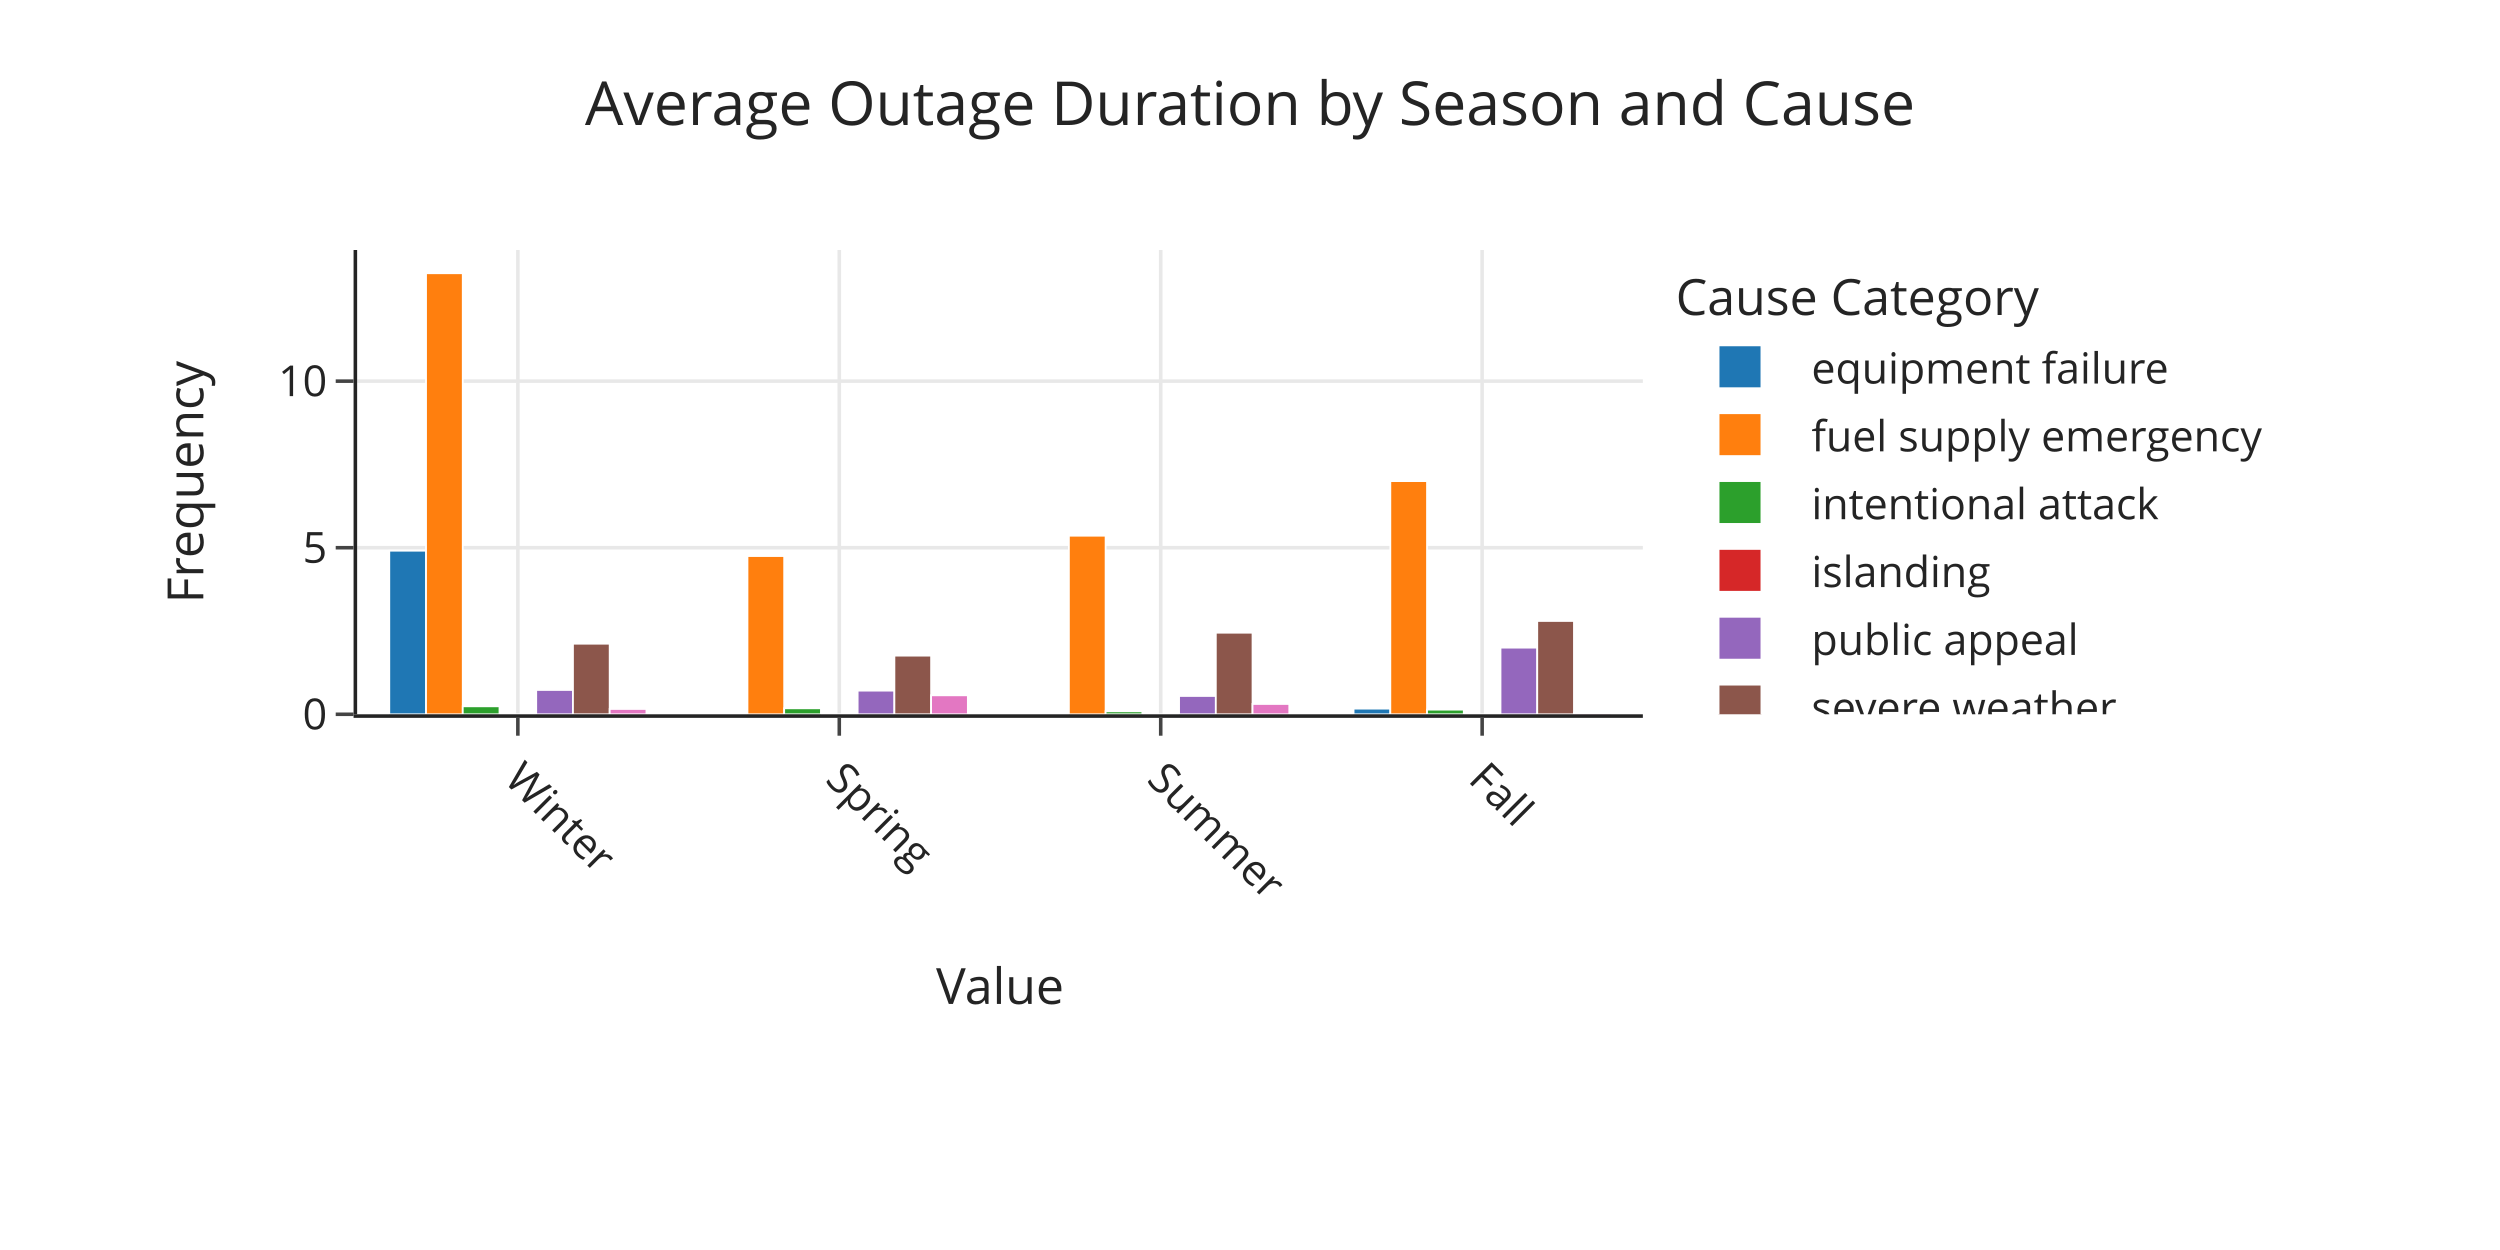
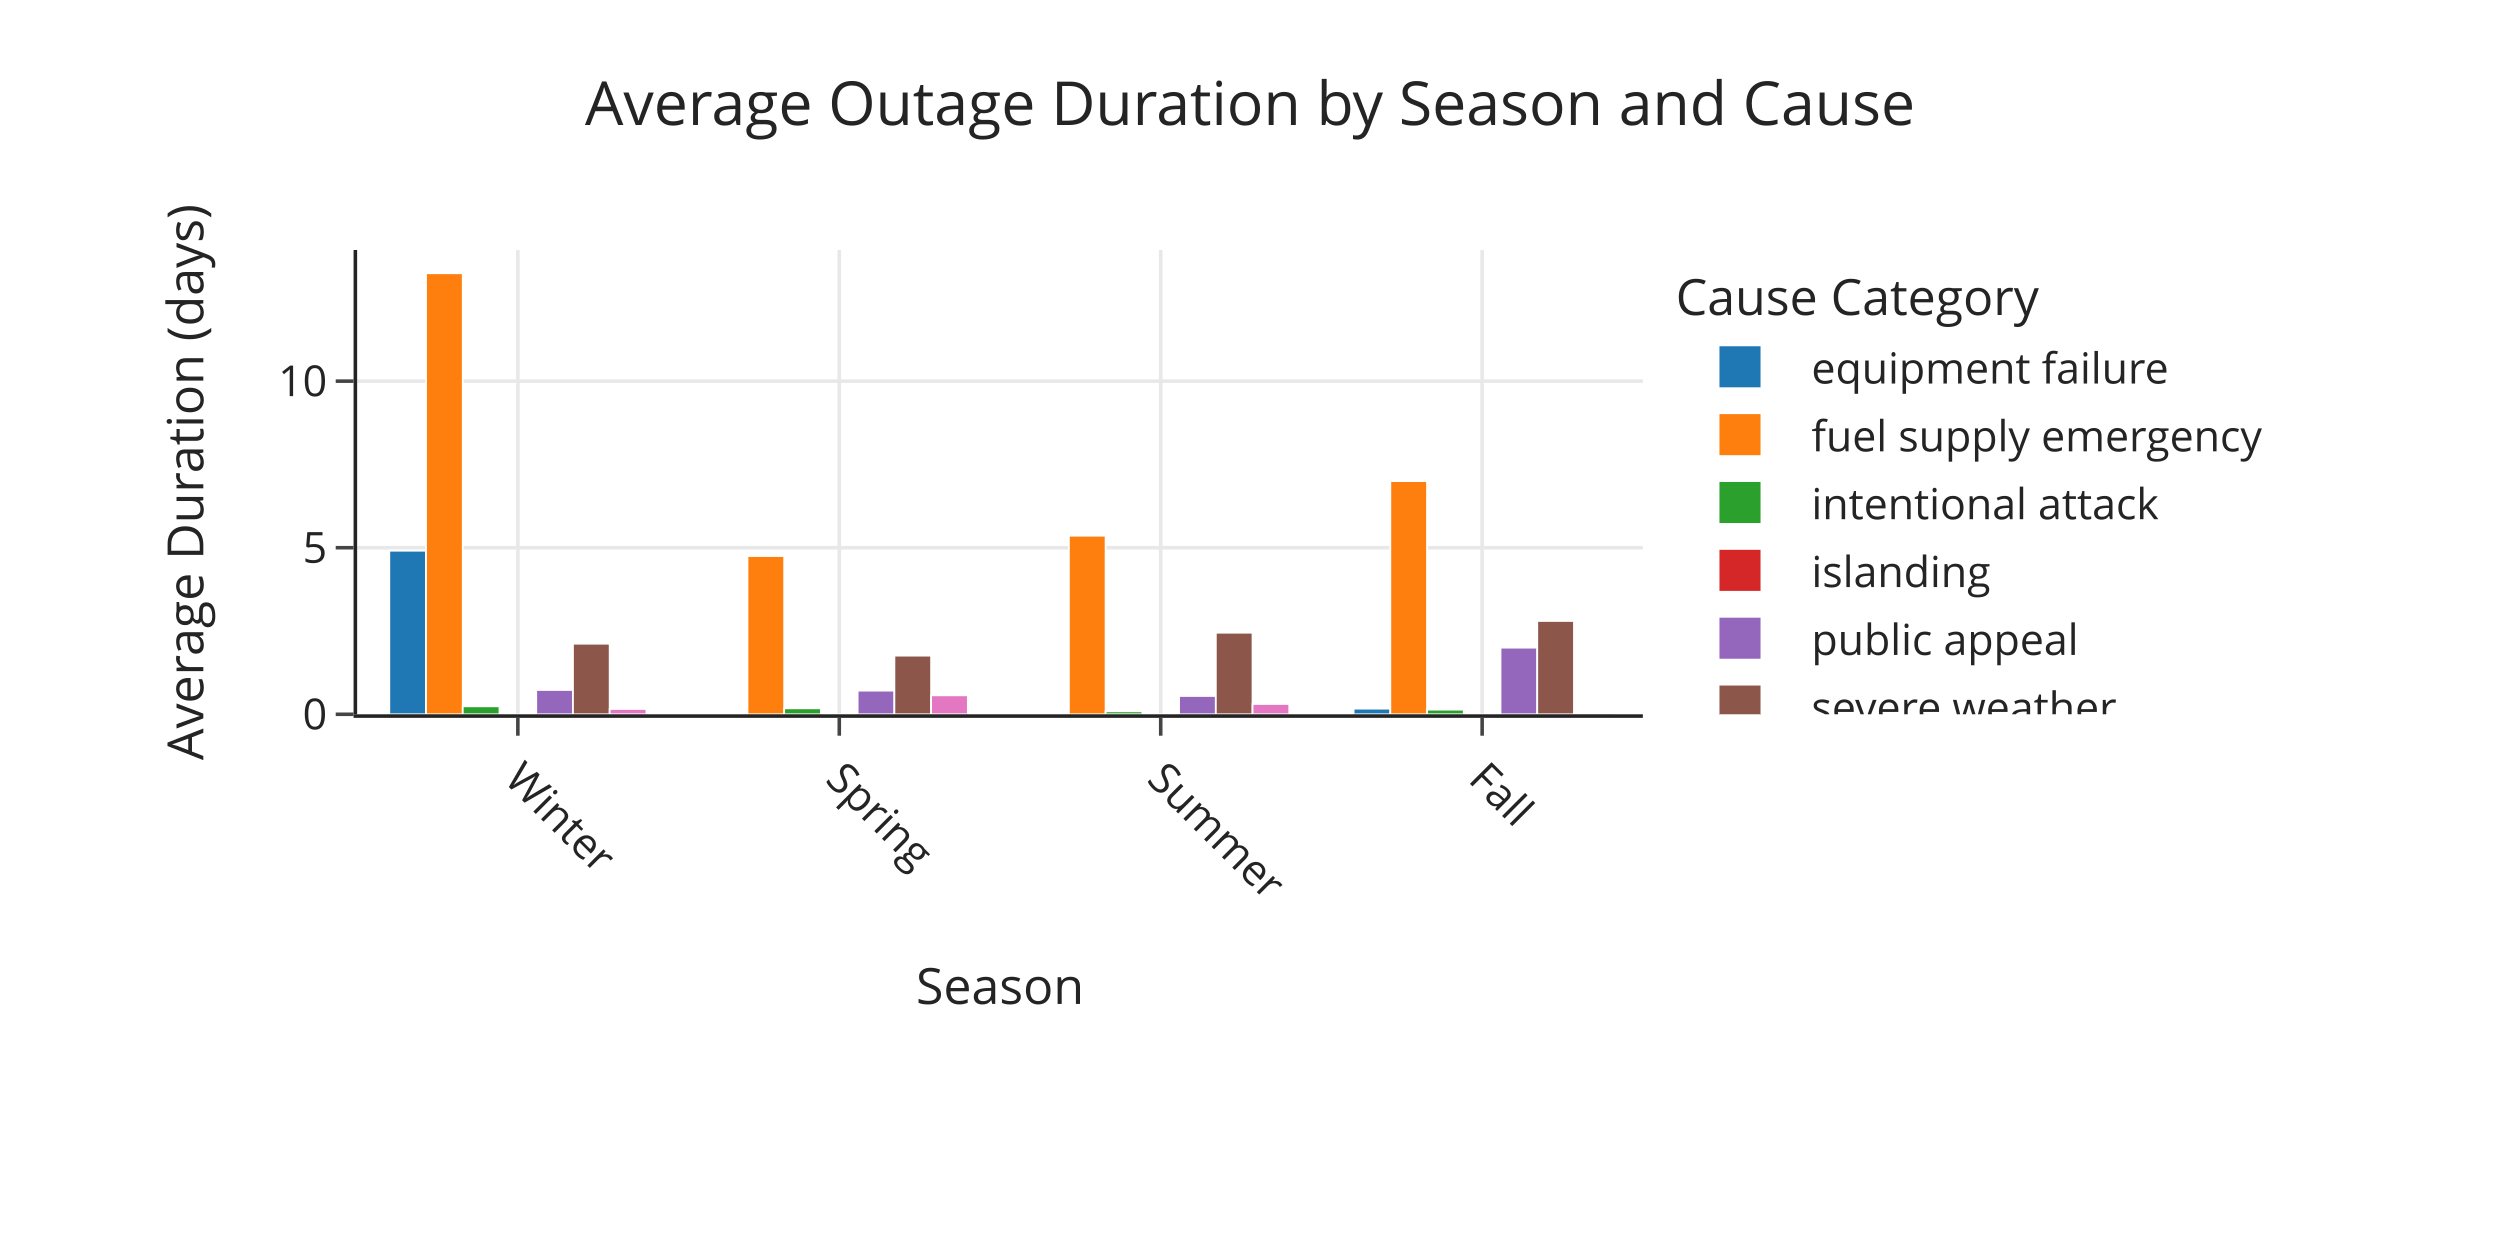
<svg xmlns="http://www.w3.org/2000/svg" class="main-svg" width="700" height="350" style="" viewBox="0 0 700 350">
  <rect x="0" y="0" width="700" height="350" style="fill: rgb(255, 255, 255); fill-opacity: 1;" />
-   <defs id="defs-069bf6">
+   <defs id="defs-f87c6f">
    <g class="clips">
-       <clipPath id="clip069bf6xyplot" class="plotclip">
+       <clipPath id="clipf87c6fxyplot" class="plotclip">
        <rect width="360" height="130" />
      </clipPath>
-       <clipPath class="axesclip" id="clip069bf6x">
+       <clipPath class="axesclip" id="clipf87c6fx">
        <rect x="100" y="0" width="360" height="350" />
      </clipPath>
-       <clipPath class="axesclip" id="clip069bf6y">
+       <clipPath class="axesclip" id="clipf87c6fy">
        <rect x="0" y="70" width="700" height="130" />
      </clipPath>
-       <clipPath class="axesclip" id="clip069bf6xy">
+       <clipPath class="axesclip" id="clipf87c6fxy">
        <rect x="100" y="70" width="360" height="130" />
      </clipPath>
    </g>
    <g class="gradients" />
    <g class="patterns" />
  </defs>
  <g class="bglayer" />
  <g class="layer-below">
    <g class="imagelayer" />
    <g class="shapelayer" />
  </g>
  <g class="cartesianlayer">
    <g class="subplot xy">
      <g class="layer-subplot">
        <g class="shapelayer" />
        <g class="imagelayer" />
      </g>
      <g class="minor-gridlayer">
        <g class="x" />
        <g class="y" />
      </g>
      <g class="gridlayer">
        <g class="x">
          <path class="xgrid crisp" transform="translate(145,0)" d="M0,70v130" style="stroke: rgb(232, 232, 232); stroke-opacity: 1; stroke-width: 1px;" />
          <path class="xgrid crisp" transform="translate(235,0)" d="M0,70v130" style="stroke: rgb(232, 232, 232); stroke-opacity: 1; stroke-width: 1px;" />
          <path class="xgrid crisp" transform="translate(325,0)" d="M0,70v130" style="stroke: rgb(232, 232, 232); stroke-opacity: 1; stroke-width: 1px;" />
          <path class="xgrid crisp" transform="translate(415,0)" d="M0,70v130" style="stroke: rgb(232, 232, 232); stroke-opacity: 1; stroke-width: 1px;" />
        </g>
        <g class="y">
          <path class="ygrid crisp" transform="translate(0,153.36)" d="M100,0h360" style="stroke: rgb(232, 232, 232); stroke-opacity: 1; stroke-width: 1px;" />
          <path class="ygrid crisp" transform="translate(0,106.72)" d="M100,0h360" style="stroke: rgb(232, 232, 232); stroke-opacity: 1; stroke-width: 1px;" />
        </g>
      </g>
      <g class="zerolinelayer" />
      <g class="layer-between">
        <g class="shapelayer" />
        <g class="imagelayer" />
      </g>
      <path class="xlines-below" />
      <path class="ylines-below" />
      <g class="overlines-below" />
      <g class="xaxislayer-below" />
      <g class="yaxislayer-below" />
      <g class="overaxes-below" />
      <g class="overplot">
-         <g class="xy" transform="translate(100,70)" clip-path="url(#clip069bf6xyplot)">
+         <g class="xy" transform="translate(100,70)" clip-path="url(#clipf87c6fxyplot)">
          <g class="barlayer mlayer">
            <g class="trace bars" style="opacity: 1;">
              <g class="points">
                <g class="point">
                  <path d="M9,130V84.2H19.29V130Z" style="vector-effect: none; opacity: 1; stroke-width: 0.5px; fill: rgb(31, 119, 180); fill-opacity: 1; stroke: rgb(255, 255, 255); stroke-opacity: 1;" />
                </g>
                <g class="point">
                  <path d="M99,130V130H109.29V130Z" style="vector-effect: none; opacity: 1; stroke-width: 0.5px; fill: rgb(31, 119, 180); fill-opacity: 1; stroke: rgb(255, 255, 255); stroke-opacity: 1;" />
                </g>
                <g class="point">
                  <path d="M189,130V130H199.29V130Z" style="vector-effect: none; opacity: 1; stroke-width: 0.5px; fill: rgb(31, 119, 180); fill-opacity: 1; stroke: rgb(255, 255, 255); stroke-opacity: 1;" />
                </g>
                <g class="point">
                  <path d="M279,130V128.41H289.29V130Z" style="vector-effect: none; opacity: 1; stroke-width: 0.5px; fill: rgb(31, 119, 180); fill-opacity: 1; stroke: rgb(255, 255, 255); stroke-opacity: 1;" />
                </g>
              </g>
            </g>
            <g class="trace bars" style="opacity: 1;">
              <g class="points">
                <g class="point">
                  <path d="M19.29,130V6.5H29.57V130Z" style="vector-effect: none; opacity: 1; stroke-width: 0.5px; fill: rgb(255, 127, 14); fill-opacity: 1; stroke: rgb(255, 255, 255); stroke-opacity: 1;" />
                </g>
                <g class="point">
                  <path d="M109.29,130V85.69H119.57V130Z" style="vector-effect: none; opacity: 1; stroke-width: 0.5px; fill: rgb(255, 127, 14); fill-opacity: 1; stroke: rgb(255, 255, 255); stroke-opacity: 1;" />
                </g>
                <g class="point">
                  <path d="M199.29,130V80H209.57V130Z" style="vector-effect: none; opacity: 1; stroke-width: 0.5px; fill: rgb(255, 127, 14); fill-opacity: 1; stroke: rgb(255, 255, 255); stroke-opacity: 1;" />
                </g>
                <g class="point">
                  <path d="M289.29,130V64.71H299.57V130Z" style="vector-effect: none; opacity: 1; stroke-width: 0.5px; fill: rgb(255, 127, 14); fill-opacity: 1; stroke: rgb(255, 255, 255); stroke-opacity: 1;" />
                </g>
              </g>
            </g>
            <g class="trace bars" style="opacity: 1;">
              <g class="points">
                <g class="point">
                  <path d="M29.57,130V127.76H39.86V130Z" style="vector-effect: none; opacity: 1; stroke-width: 0.5px; fill: rgb(44, 160, 44); fill-opacity: 1; stroke: rgb(255, 255, 255); stroke-opacity: 1;" />
                </g>
                <g class="point">
                  <path d="M119.57,130V128.32H129.86V130Z" style="vector-effect: none; opacity: 1; stroke-width: 0.5px; fill: rgb(44, 160, 44); fill-opacity: 1; stroke: rgb(255, 255, 255); stroke-opacity: 1;" />
                </g>
                <g class="point">
                  <path d="M209.57,130V129.16H219.86V130Z" style="vector-effect: none; opacity: 1; stroke-width: 0.5px; fill: rgb(44, 160, 44); fill-opacity: 1; stroke: rgb(255, 255, 255); stroke-opacity: 1;" />
                </g>
                <g class="point">
                  <path d="M299.57,130V128.69H309.86V130Z" style="vector-effect: none; opacity: 1; stroke-width: 0.5px; fill: rgb(44, 160, 44); fill-opacity: 1; stroke: rgb(255, 255, 255); stroke-opacity: 1;" />
                </g>
              </g>
            </g>
            <g class="trace bars" style="opacity: 1;">
              <g class="points">
                <g class="point">
                  <path d="M39.86,130V130H50.14V130Z" style="vector-effect: none; opacity: 1; stroke-width: 0.5px; fill: rgb(214, 39, 40); fill-opacity: 1; stroke: rgb(255, 255, 255); stroke-opacity: 1;" />
                </g>
                <g class="point">
                  <path d="M129.86,130V130H140.14V130Z" style="vector-effect: none; opacity: 1; stroke-width: 0.5px; fill: rgb(214, 39, 40); fill-opacity: 1; stroke: rgb(255, 255, 255); stroke-opacity: 1;" />
                </g>
                <g class="point">
                  <path d="M219.86,130V130H230.14V130Z" style="vector-effect: none; opacity: 1; stroke-width: 0.5px; fill: rgb(214, 39, 40); fill-opacity: 1; stroke: rgb(255, 255, 255); stroke-opacity: 1;" />
                </g>
                <g class="point">
                  <path d="M309.86,130V130H320.14V130Z" style="vector-effect: none; opacity: 1; stroke-width: 0.5px; fill: rgb(214, 39, 40); fill-opacity: 1; stroke: rgb(255, 255, 255); stroke-opacity: 1;" />
                </g>
              </g>
            </g>
            <g class="trace bars" style="opacity: 1;">
              <g class="points">
                <g class="point">
                  <path d="M50.14,130V123.19H60.43V130Z" style="vector-effect: none; opacity: 1; stroke-width: 0.5px; fill: rgb(148, 103, 189); fill-opacity: 1; stroke: rgb(255, 255, 255); stroke-opacity: 1;" />
                </g>
                <g class="point">
                  <path d="M140.14,130V123.38H150.43V130Z" style="vector-effect: none; opacity: 1; stroke-width: 0.5px; fill: rgb(148, 103, 189); fill-opacity: 1; stroke: rgb(255, 255, 255); stroke-opacity: 1;" />
                </g>
                <g class="point">
                  <path d="M230.14,130V124.87H240.43V130Z" style="vector-effect: none; opacity: 1; stroke-width: 0.5px; fill: rgb(148, 103, 189); fill-opacity: 1; stroke: rgb(255, 255, 255); stroke-opacity: 1;" />
                </g>
                <g class="point">
                  <path d="M320.14,130V111.34H330.43V130Z" style="vector-effect: none; opacity: 1; stroke-width: 0.5px; fill: rgb(148, 103, 189); fill-opacity: 1; stroke: rgb(255, 255, 255); stroke-opacity: 1;" />
                </g>
              </g>
            </g>
            <g class="trace bars" style="opacity: 1;">
              <g class="points">
                <g class="point">
                  <path d="M60.43,130V110.23H70.71V130Z" style="vector-effect: none; opacity: 1; stroke-width: 0.5px; fill: rgb(140, 86, 75); fill-opacity: 1; stroke: rgb(255, 255, 255); stroke-opacity: 1;" />
                </g>
                <g class="point">
                  <path d="M150.43,130V113.58H160.71V130Z" style="vector-effect: none; opacity: 1; stroke-width: 0.5px; fill: rgb(140, 86, 75); fill-opacity: 1; stroke: rgb(255, 255, 255); stroke-opacity: 1;" />
                </g>
                <g class="point">
                  <path d="M240.43,130V107.15H250.71V130Z" style="vector-effect: none; opacity: 1; stroke-width: 0.5px; fill: rgb(140, 86, 75); fill-opacity: 1; stroke: rgb(255, 255, 255); stroke-opacity: 1;" />
                </g>
                <g class="point">
                  <path d="M330.43,130V103.88H340.71V130Z" style="vector-effect: none; opacity: 1; stroke-width: 0.5px; fill: rgb(140, 86, 75); fill-opacity: 1; stroke: rgb(255, 255, 255); stroke-opacity: 1;" />
                </g>
              </g>
            </g>
            <g class="trace bars" style="opacity: 1;">
              <g class="points">
                <g class="point">
                  <path d="M70.71,130V128.51H81V130Z" style="vector-effect: none; opacity: 1; stroke-width: 0.5px; fill: rgb(227, 119, 194); fill-opacity: 1; stroke: rgb(255, 255, 255); stroke-opacity: 1;" />
                </g>
                <g class="point">
                  <path d="M160.71,130V124.68H171V130Z" style="vector-effect: none; opacity: 1; stroke-width: 0.5px; fill: rgb(227, 119, 194); fill-opacity: 1; stroke: rgb(255, 255, 255); stroke-opacity: 1;" />
                </g>
                <g class="point">
                  <path d="M250.71,130V127.11H261V130Z" style="vector-effect: none; opacity: 1; stroke-width: 0.5px; fill: rgb(227, 119, 194); fill-opacity: 1; stroke: rgb(255, 255, 255); stroke-opacity: 1;" />
                </g>
                <g class="point">
                  <path d="M340.71,130V129.53H351V130Z" style="vector-effect: none; opacity: 1; stroke-width: 0.5px; fill: rgb(227, 119, 194); fill-opacity: 1; stroke: rgb(255, 255, 255); stroke-opacity: 1;" />
                </g>
              </g>
            </g>
          </g>
        </g>
      </g>
      <path class="xlines-above crisp" d="M99,200.5H460" style="fill: none; stroke-width: 1px; stroke: rgb(36, 36, 36); stroke-opacity: 1;" />
      <path class="ylines-above crisp" d="M99.5,70V200" style="fill: none; stroke-width: 1px; stroke: rgb(36, 36, 36); stroke-opacity: 1;" />
      <g class="overlines-above" />
      <g class="xaxislayer-above">
        <path class="xtick ticks crisp" d="M0,201v5" transform="translate(145,0)" style="stroke: rgb(68, 68, 68); stroke-opacity: 1; stroke-width: 1px;" />
        <path class="xtick ticks crisp" d="M0,201v5" transform="translate(235,0)" style="stroke: rgb(68, 68, 68); stroke-opacity: 1; stroke-width: 1px;" />
        <path class="xtick ticks crisp" d="M0,201v5" transform="translate(325,0)" style="stroke: rgb(68, 68, 68); stroke-opacity: 1; stroke-width: 1px;" />
        <path class="xtick ticks crisp" d="M0,201v5" transform="translate(415,0)" style="stroke: rgb(68, 68, 68); stroke-opacity: 1; stroke-width: 1px;" />
        <g class="xtick">
          <text text-anchor="start" x="0" y="220.4" transform="translate(145,0) rotate(45,0,214.4)" style="font-family: 'Open Sans', verdana, arial, sans-serif; font-size: 12px; fill: rgb(36, 36, 36); fill-opacity: 1; white-space: pre; opacity: 1;">Winter</text>
        </g>
        <g class="xtick">
          <text text-anchor="start" x="0" y="220.4" transform="translate(235,0) rotate(45,0,214.4)" style="font-family: 'Open Sans', verdana, arial, sans-serif; font-size: 12px; fill: rgb(36, 36, 36); fill-opacity: 1; white-space: pre; opacity: 1;">Spring</text>
        </g>
        <g class="xtick">
          <text text-anchor="start" x="0" y="220.4" transform="translate(325,0) rotate(45,0,214.4)" style="font-family: 'Open Sans', verdana, arial, sans-serif; font-size: 12px; fill: rgb(36, 36, 36); fill-opacity: 1; white-space: pre; opacity: 1;">Summer</text>
        </g>
        <g class="xtick">
          <text text-anchor="start" x="0" y="220.4" transform="translate(415,0) rotate(45,0,214.4)" style="font-family: 'Open Sans', verdana, arial, sans-serif; font-size: 12px; fill: rgb(36, 36, 36); fill-opacity: 1; white-space: pre; opacity: 1;">Fall</text>
        </g>
      </g>
      <g class="yaxislayer-above">
        <path class="ytick ticks crisp" d="M99,0h-5" transform="translate(0,200)" style="stroke: rgb(68, 68, 68); stroke-opacity: 1; stroke-width: 1px;" />
        <path class="ytick ticks crisp" d="M99,0h-5" transform="translate(0,153.36)" style="stroke: rgb(68, 68, 68); stroke-opacity: 1; stroke-width: 1px;" />
        <path class="ytick ticks crisp" d="M99,0h-5" transform="translate(0,106.72)" style="stroke: rgb(68, 68, 68); stroke-opacity: 1; stroke-width: 1px;" />
        <g class="ytick">
          <text text-anchor="end" x="91.6" y="4.2" transform="translate(0,200)" style="font-family: 'Open Sans', verdana, arial, sans-serif; font-size: 12px; fill: rgb(36, 36, 36); fill-opacity: 1; white-space: pre; opacity: 1;">0</text>
        </g>
        <g class="ytick">
          <text text-anchor="end" x="91.6" y="4.2" style="font-family: 'Open Sans', verdana, arial, sans-serif; font-size: 12px; fill: rgb(36, 36, 36); fill-opacity: 1; white-space: pre; opacity: 1;" transform="translate(0,153.36)">5</text>
        </g>
        <g class="ytick">
          <text text-anchor="end" x="91.6" y="4.2" style="font-family: 'Open Sans', verdana, arial, sans-serif; font-size: 12px; fill: rgb(36, 36, 36); fill-opacity: 1; white-space: pre; opacity: 1;" transform="translate(0,106.72)">10</text>
        </g>
      </g>
      <g class="overaxes-above" />
    </g>
  </g>
  <g class="polarlayer" />
  <g class="smithlayer" />
  <g class="ternarylayer" />
  <g class="geolayer" />
  <g class="funnelarealayer" />
  <g class="pielayer" />
  <g class="iciclelayer" />
  <g class="treemaplayer" />
  <g class="sunburstlayer" />
  <g class="glimages" />
-   <defs id="topdefs-069bf6">
+   <defs id="topdefs-f87c6f">
    <g class="clips" />
-     <clipPath id="legend069bf6">
+     <clipPath id="legendf87c6f">
      <rect width="221" height="130" x="0" y="0" />
    </clipPath>
  </defs>
  <g class="layer-above">
    <g class="imagelayer" />
    <g class="shapelayer" />
  </g>
  <g class="infolayer">
    <g class="legend" pointer-events="all" transform="translate(467.2,70)">
      <rect class="bg" shape-rendering="crispEdges" width="221" height="130" x="0" y="0" style="stroke: rgb(68, 68, 68); stroke-opacity: 1; fill: rgb(255, 255, 255); fill-opacity: 1; stroke-width: 0px;" />
-       <g class="scrollbox" transform="" clip-path="url(#legend069bf6)">
+       <g class="scrollbox" transform="" clip-path="url(#legendf87c6f)">
        <text class="legendtitletext" text-anchor="start" x="2" y="18.2" style="font-family: 'Open Sans', verdana, arial, sans-serif; font-size: 14px; fill: rgb(36, 36, 36); fill-opacity: 1; white-space: pre;">Cause Category</text>
        <g class="groups" transform="">
          <g class="traces" transform="translate(0,32.7)" style="opacity: 1;">
            <text class="legendtext" text-anchor="start" x="40" y="4.68" style="font-family: 'Open Sans', verdana, arial, sans-serif; font-size: 12px; fill: rgb(36, 36, 36); fill-opacity: 1; white-space: pre;">equipment failure</text>
            <g class="layers" style="opacity: 1;">
              <g class="legendfill" />
              <g class="legendlines" />
              <g class="legendsymbols">
                <g class="legendpoints">
                  <path class="legendundefined" d="M6,6H-6V-6H6Z" transform="translate(20,0)" style="stroke-width: 0.5px; fill: rgb(31, 119, 180); fill-opacity: 1; stroke: rgb(255, 255, 255); stroke-opacity: 1;" />
                </g>
              </g>
            </g>
            <rect class="legendtoggle" x="0" y="-9.5" width="215.125" height="19" style="fill: rgb(0, 0, 0); fill-opacity: 0;" />
          </g>
        </g>
        <g class="groups" transform="">
          <g class="traces" transform="translate(0,51.7)" style="opacity: 1;">
            <text class="legendtext" text-anchor="start" x="40" y="4.68" style="font-family: 'Open Sans', verdana, arial, sans-serif; font-size: 12px; fill: rgb(36, 36, 36); fill-opacity: 1; white-space: pre;">fuel supply emergency</text>
            <g class="layers" style="opacity: 1;">
              <g class="legendfill" />
              <g class="legendlines" />
              <g class="legendsymbols">
                <g class="legendpoints">
                  <path class="legendundefined" d="M6,6H-6V-6H6Z" transform="translate(20,0)" style="stroke-width: 0.5px; fill: rgb(255, 127, 14); fill-opacity: 1; stroke: rgb(255, 255, 255); stroke-opacity: 1;" />
                </g>
              </g>
            </g>
            <rect class="legendtoggle" x="0" y="-9.5" width="215.125" height="19" style="fill: rgb(0, 0, 0); fill-opacity: 0;" />
          </g>
        </g>
        <g class="groups" transform="">
          <g class="traces" transform="translate(0,70.7)" style="opacity: 1;">
            <text class="legendtext" text-anchor="start" x="40" y="4.68" style="font-family: 'Open Sans', verdana, arial, sans-serif; font-size: 12px; fill: rgb(36, 36, 36); fill-opacity: 1; white-space: pre;">intentional attack</text>
            <g class="layers" style="opacity: 1;">
              <g class="legendfill" />
              <g class="legendlines" />
              <g class="legendsymbols">
                <g class="legendpoints">
                  <path class="legendundefined" d="M6,6H-6V-6H6Z" transform="translate(20,0)" style="stroke-width: 0.5px; fill: rgb(44, 160, 44); fill-opacity: 1; stroke: rgb(255, 255, 255); stroke-opacity: 1;" />
                </g>
              </g>
            </g>
            <rect class="legendtoggle" x="0" y="-9.5" width="215.125" height="19" style="fill: rgb(0, 0, 0); fill-opacity: 0;" />
          </g>
        </g>
        <g class="groups" transform="">
          <g class="traces" transform="translate(0,89.7)" style="opacity: 1;">
            <text class="legendtext" text-anchor="start" x="40" y="4.68" style="font-family: 'Open Sans', verdana, arial, sans-serif; font-size: 12px; fill: rgb(36, 36, 36); fill-opacity: 1; white-space: pre;">islanding</text>
            <g class="layers" style="opacity: 1;">
              <g class="legendfill" />
              <g class="legendlines" />
              <g class="legendsymbols">
                <g class="legendpoints">
                  <path class="legendundefined" d="M6,6H-6V-6H6Z" transform="translate(20,0)" style="stroke-width: 0.5px; fill: rgb(214, 39, 40); fill-opacity: 1; stroke: rgb(255, 255, 255); stroke-opacity: 1;" />
                </g>
              </g>
            </g>
            <rect class="legendtoggle" x="0" y="-9.5" width="215.125" height="19" style="fill: rgb(0, 0, 0); fill-opacity: 0;" />
          </g>
        </g>
        <g class="groups" transform="">
          <g class="traces" transform="translate(0,108.7)" style="opacity: 1;">
            <text class="legendtext" text-anchor="start" x="40" y="4.68" style="font-family: 'Open Sans', verdana, arial, sans-serif; font-size: 12px; fill: rgb(36, 36, 36); fill-opacity: 1; white-space: pre;">public appeal</text>
            <g class="layers" style="opacity: 1;">
              <g class="legendfill" />
              <g class="legendlines" />
              <g class="legendsymbols">
                <g class="legendpoints">
                  <path class="legendundefined" d="M6,6H-6V-6H6Z" transform="translate(20,0)" style="stroke-width: 0.5px; fill: rgb(148, 103, 189); fill-opacity: 1; stroke: rgb(255, 255, 255); stroke-opacity: 1;" />
                </g>
              </g>
            </g>
            <rect class="legendtoggle" x="0" y="-9.5" width="215.125" height="19" style="fill: rgb(0, 0, 0); fill-opacity: 0;" />
          </g>
        </g>
        <g class="groups" transform="">
          <g class="traces" transform="translate(0,127.7)" style="opacity: 1;">
            <text class="legendtext" text-anchor="start" x="40" y="4.68" style="font-family: 'Open Sans', verdana, arial, sans-serif; font-size: 12px; fill: rgb(36, 36, 36); fill-opacity: 1; white-space: pre;">severe weather</text>
            <g class="layers" style="opacity: 1;">
              <g class="legendfill" />
              <g class="legendlines" />
              <g class="legendsymbols">
                <g class="legendpoints">
                  <path class="legendundefined" d="M6,6H-6V-6H6Z" transform="translate(20,0)" style="stroke-width: 0.5px; fill: rgb(140, 86, 75); fill-opacity: 1; stroke: rgb(255, 255, 255); stroke-opacity: 1;" />
                </g>
              </g>
            </g>
            <rect class="legendtoggle" x="0" y="-9.5" width="215.125" height="19" style="fill: rgb(0, 0, 0); fill-opacity: 0;" />
          </g>
        </g>
        <g class="groups" transform="">
          <g class="traces" transform="translate(0,146.7)" style="opacity: 1;">
            <text class="legendtext" text-anchor="start" x="40" y="4.68" style="font-family: 'Open Sans', verdana, arial, sans-serif; font-size: 12px; fill: rgb(36, 36, 36); fill-opacity: 1; white-space: pre;">system operability disruption</text>
            <g class="layers" style="opacity: 1;">
              <g class="legendfill" />
              <g class="legendlines" />
              <g class="legendsymbols">
                <g class="legendpoints">
                  <path class="legendundefined" d="M6,6H-6V-6H6Z" transform="translate(20,0)" style="stroke-width: 0.5px; fill: rgb(227, 119, 194); fill-opacity: 1; stroke: rgb(255, 255, 255); stroke-opacity: 1;" />
                </g>
              </g>
            </g>
            <rect class="legendtoggle" x="0" y="-9.5" width="215.125" height="19" style="fill: rgb(0, 0, 0); fill-opacity: 0;" />
          </g>
        </g>
      </g>
      <rect class="scrollbar" rx="20" ry="3" width="0" height="0" x="0" y="0" style="fill: rgb(128, 139, 164); fill-opacity: 1;" />
    </g>
    <g class="g-gtitle">
      <text class="gtitle" x="350" y="35" text-anchor="middle" dy="0em" style="opacity: 1; font-family: 'Open Sans', verdana, arial, sans-serif; font-size: 17px; fill: rgb(36, 36, 36); fill-opacity: 1; white-space: pre;">Average Outage Duration by Season and Cause</text>
    </g>
    <g class="g-xtitle">
-       <text class="xtitle" x="280" y="281.109" text-anchor="middle" style="opacity: 1; font-family: 'Open Sans', verdana, arial, sans-serif; font-size: 14px; fill: rgb(36, 36, 36); fill-opacity: 1; white-space: pre;">Value</text>
+       <text class="xtitle" x="280" y="281.109" text-anchor="middle" style="opacity: 1; font-family: 'Open Sans', verdana, arial, sans-serif; font-size: 14px; fill: rgb(36, 36, 36); fill-opacity: 1; white-space: pre;">Season</text>
    </g>
    <g class="g-ytitle">
-       <text class="ytitle" transform="rotate(-90,56.92813,135)" x="56.928" y="135" text-anchor="middle" style="opacity: 1; font-family: 'Open Sans', verdana, arial, sans-serif; font-size: 14px; fill: rgb(36, 36, 36); fill-opacity: 1; white-space: pre;">Frequency</text>
+       <text class="ytitle" transform="rotate(-90,56.92813,135)" x="56.928" y="135" text-anchor="middle" style="opacity: 1; font-family: 'Open Sans', verdana, arial, sans-serif; font-size: 14px; fill: rgb(36, 36, 36); fill-opacity: 1; white-space: pre;">Average Duration (days)</text>
    </g>
  </g>
</svg>
